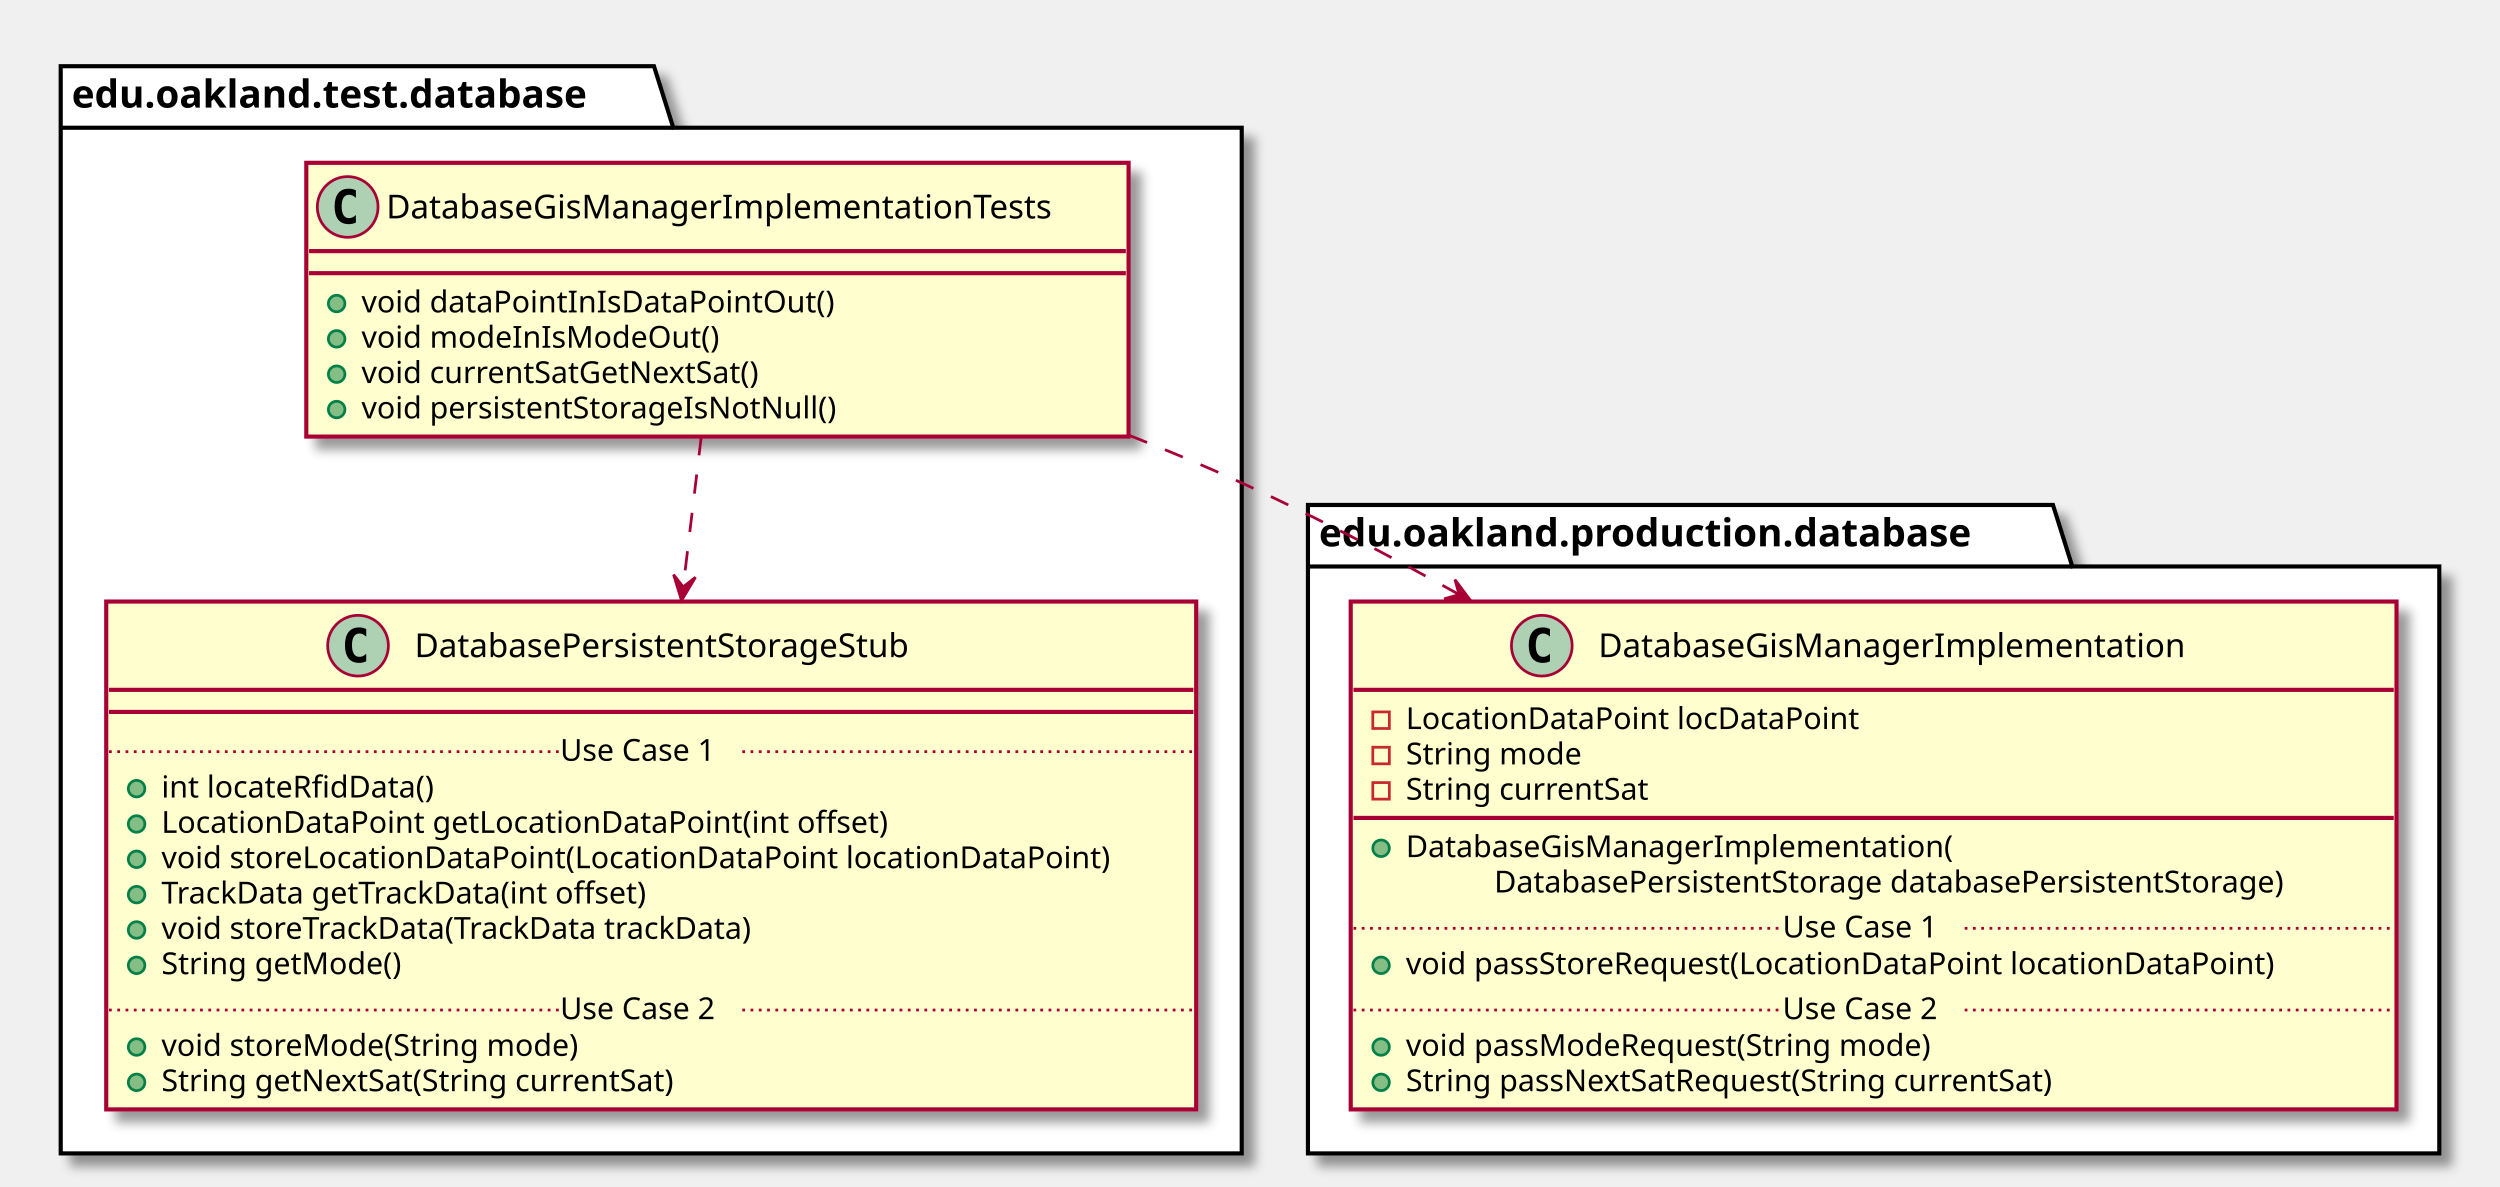
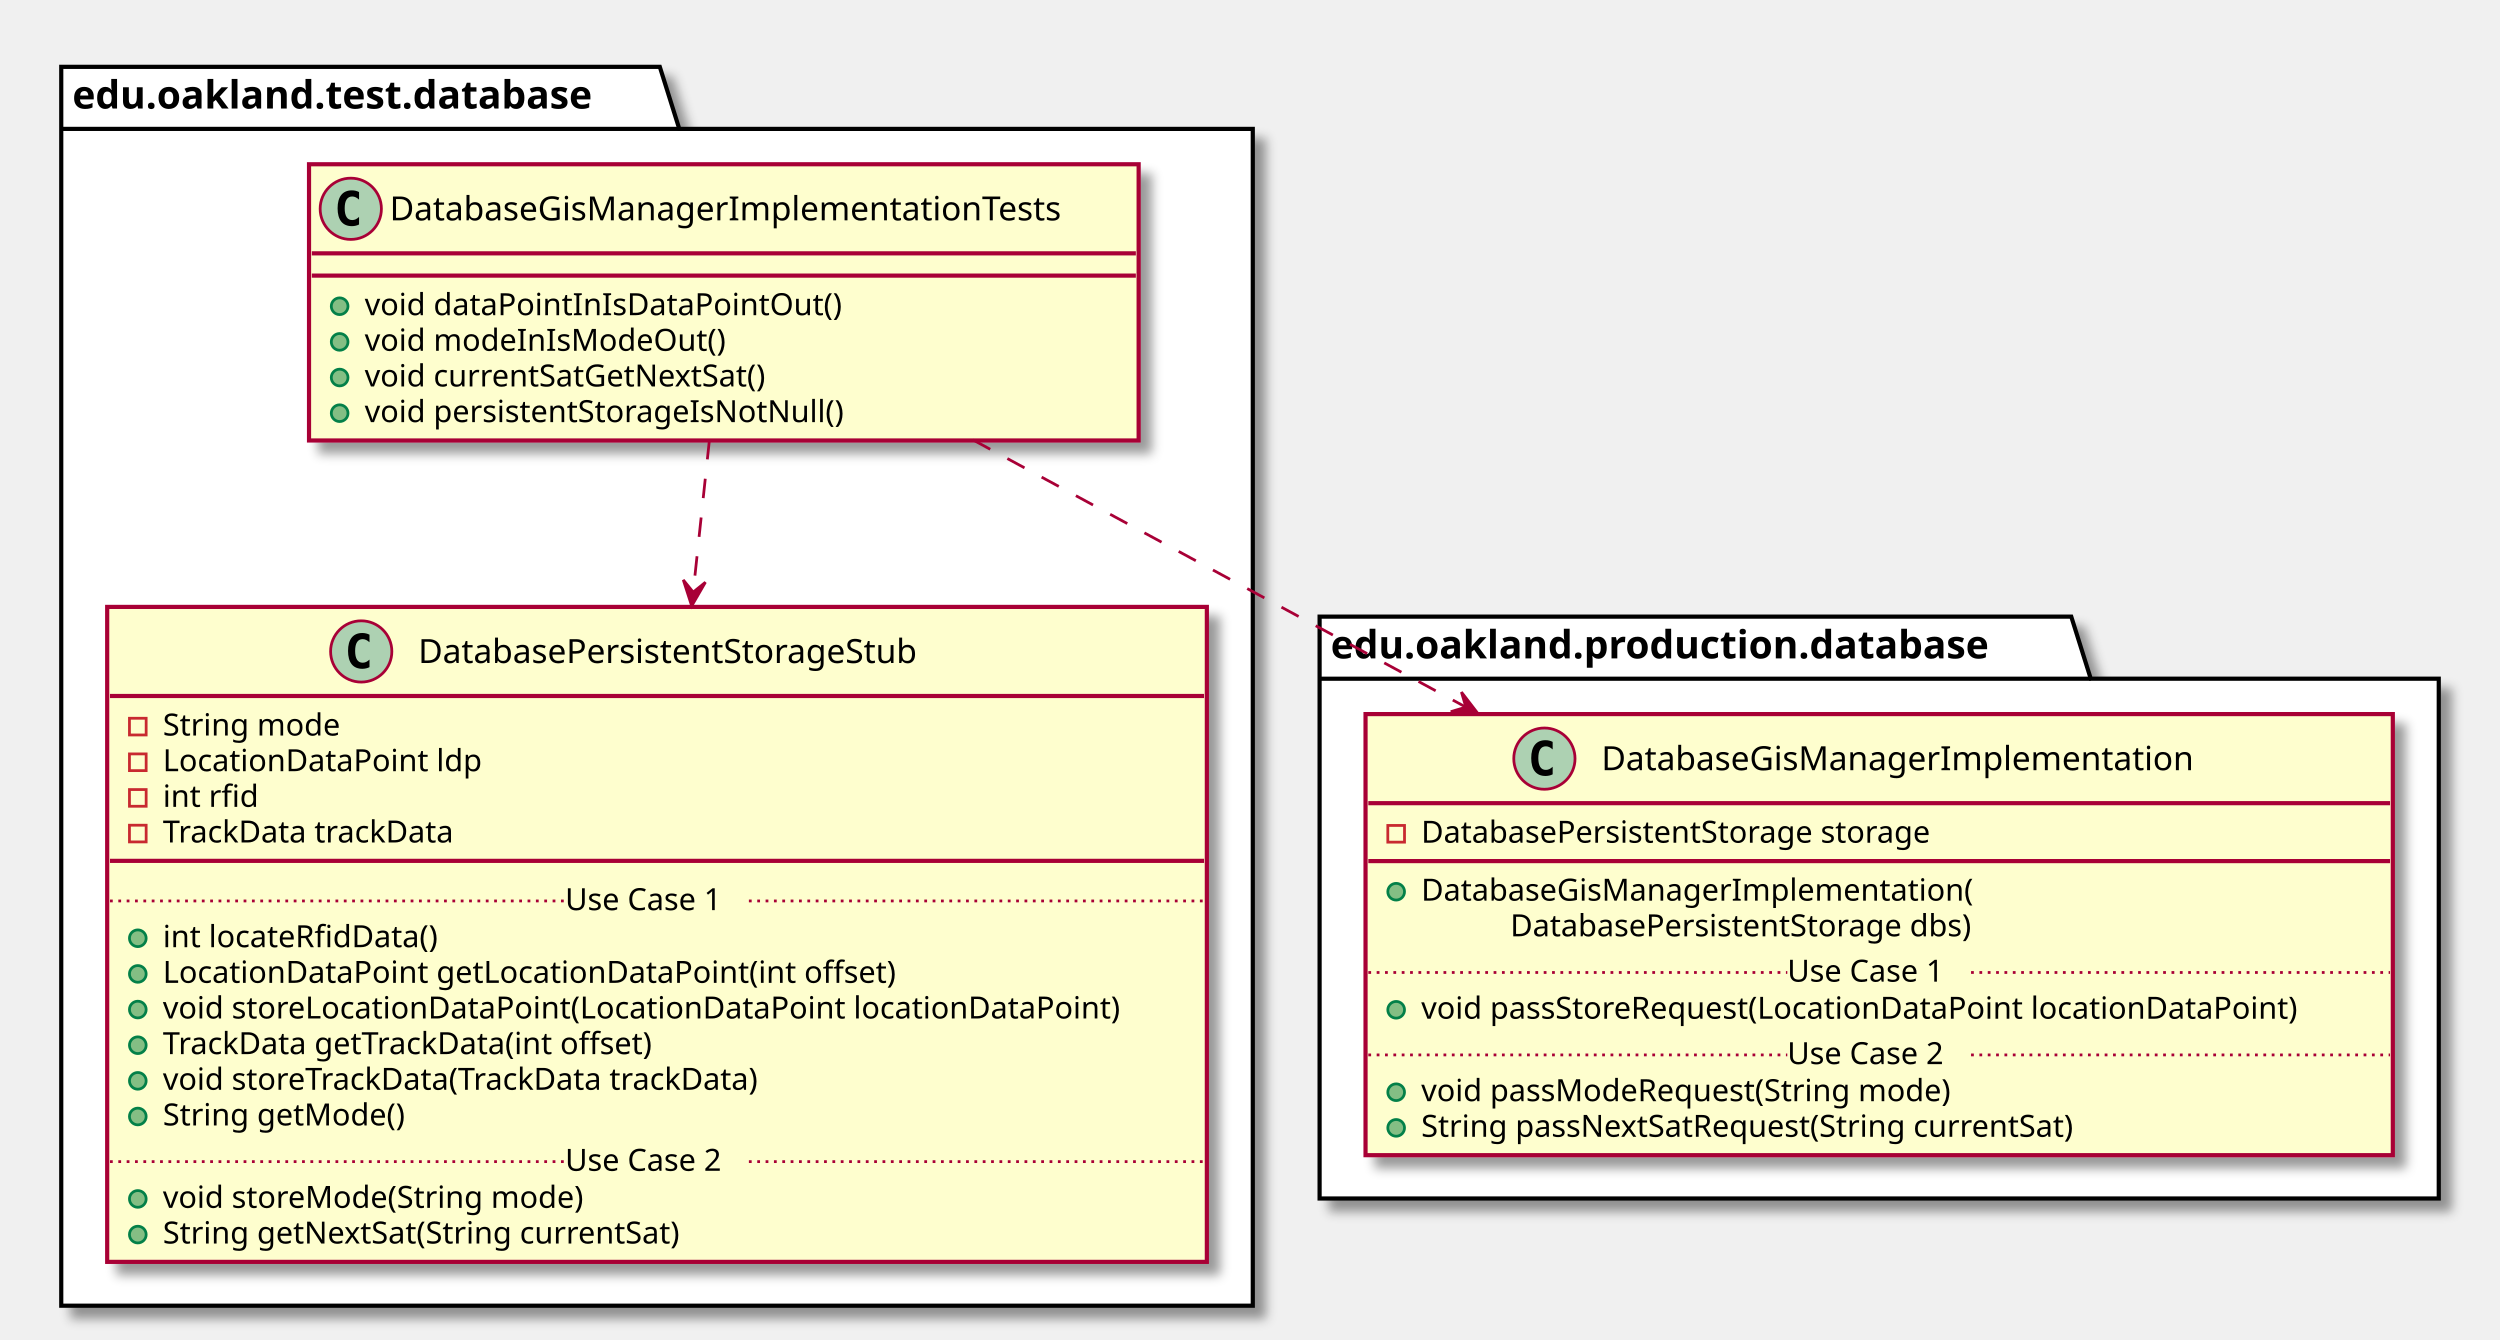
- <svg xmlns="http://www.w3.org/2000/svg" contentScriptType="application/ecmascript" contentStyleType="text/css" height="430px" preserveAspectRatio="none" style="width:906px;height:430px;" version="1.1" viewBox="0 0 906 430" width="906px" zoomAndPan="magnify">
+ <svg xmlns="http://www.w3.org/2000/svg" contentScriptType="application/ecmascript" contentStyleType="text/css" height="481px" preserveAspectRatio="none" style="width:898px;height:481px;" version="1.1" viewBox="0 0 898 481" width="898px" zoomAndPan="magnify">
  <defs>
-     <filter height="300%" id="f1vpccs0bep0hs" width="300%" x="-1" y="-1">
+     <filter height="300%" id="f1hg797w00tgec" width="300%" x="-1" y="-1">
      <feGaussianBlur result="blurOut" stdDeviation="2.0" />
      <feColorMatrix in="blurOut" result="blurOut2" type="matrix" values="0 0 0 0 0 0 0 0 0 0 0 0 0 0 0 0 0 0 .4 0" />
      <feOffset dx="4.0" dy="4.0" in="blurOut2" result="blurOut3" />
      <feBlend in="SourceGraphic" in2="blurOut3" mode="normal" />
    </filter>
  </defs>
  <g>
-     <polygon fill="#FFFFFF" filter="url(#f1vpccs0bep0hs)" points="22,24,237,24,244,46.297,450,46.297,450,418,22,418,22,24" style="stroke: #000000; stroke-width: 1.5;" />
+     <polygon fill="#FFFFFF" filter="url(#f1hg797w00tgec)" points="22,24,237,24,244,46.297,450,46.297,450,469,22,469,22,24" style="stroke: #000000; stroke-width: 1.5;" />
    <line style="stroke: #000000; stroke-width: 1.5;" x1="22" x2="244" y1="46.297" y2="46.297" />
    <text fill="#000000" font-family="sans-serif" font-size="14" font-weight="bold" lengthAdjust="spacingAndGlyphs" textLength="209" x="26" y="38.995">edu.oakland.test.database</text>
-     <polygon fill="#FFFFFF" filter="url(#f1vpccs0bep0hs)" points="474,183,744,183,751,205.297,884,205.297,884,418,474,418,474,183" style="stroke: #000000; stroke-width: 1.5;" />
-     <line style="stroke: #000000; stroke-width: 1.5;" x1="474" x2="751" y1="205.297" y2="205.297" />
-     <text fill="#000000" font-family="sans-serif" font-size="14" font-weight="bold" lengthAdjust="spacingAndGlyphs" textLength="264" x="478" y="197.995">edu.oakland.production.database</text>
-     <rect fill="#FEFECE" filter="url(#f1vpccs0bep0hs)" height="99.219" id="DatabaseGisManagerImplementationTests" style="stroke: #A80036; stroke-width: 1.5;" width="298" x="111" y="59" />
+     <polygon fill="#FFFFFF" filter="url(#f1hg797w00tgec)" points="474,221.5,744,221.5,751,243.797,876,243.797,876,430.5,474,430.5,474,221.5" style="stroke: #000000; stroke-width: 1.5;" />
+     <line style="stroke: #000000; stroke-width: 1.5;" x1="474" x2="751" y1="243.797" y2="243.797" />
+     <text fill="#000000" font-family="sans-serif" font-size="14" font-weight="bold" lengthAdjust="spacingAndGlyphs" textLength="264" x="478" y="236.495">edu.oakland.production.database</text>
+     <rect fill="#FEFECE" filter="url(#f1hg797w00tgec)" height="99.219" id="DatabaseGisManagerImplementationTests" style="stroke: #A80036; stroke-width: 1.5;" width="298" x="111" y="59" />
    <ellipse cx="126" cy="75" fill="#ADD1B2" rx="11" ry="11" style="stroke: #A80036; stroke-width: 1.0;" />
    <path d="M128.969,80.641 Q128.391,80.938 127.75,81.078 Q127.109,81.234 126.406,81.234 Q123.906,81.234 122.578,79.594 Q121.266,77.938 121.266,74.812 Q121.266,71.688 122.578,70.031 Q123.906,68.375 126.406,68.375 Q127.109,68.375 127.75,68.531 Q128.406,68.688 128.969,68.984 L128.969,71.703 Q128.344,71.125 127.75,70.859 Q127.156,70.578 126.531,70.578 Q125.188,70.578 124.5,71.656 Q123.812,72.719 123.812,74.812 Q123.812,76.906 124.5,77.984 Q125.188,79.047 126.531,79.047 Q127.156,79.047 127.75,78.781 Q128.344,78.5 128.969,77.922 L128.969,80.641 Z " />
    <text fill="#000000" font-family="sans-serif" font-size="12" lengthAdjust="spacingAndGlyphs" textLength="266" x="140" y="79.154">DatabaseGisManagerImplementationTests</text>
    <line style="stroke: #A80036; stroke-width: 1.5;" x1="112" x2="408" y1="91" y2="91" />
    <line style="stroke: #A80036; stroke-width: 1.5;" x1="112" x2="408" y1="99" y2="99" />
    <ellipse cx="122" cy="110" fill="#84BE84" rx="3" ry="3" style="stroke: #038048; stroke-width: 1.0;" />
    <text fill="#000000" font-family="sans-serif" font-size="11" lengthAdjust="spacingAndGlyphs" textLength="182" x="131" y="113.21">void dataPointInIsDataPointOut()</text>
    <ellipse cx="122" cy="122.805" fill="#84BE84" rx="3" ry="3" style="stroke: #038048; stroke-width: 1.0;" />
    <text fill="#000000" font-family="sans-serif" font-size="11" lengthAdjust="spacingAndGlyphs" textLength="137" x="131" y="126.015">void modeInIsModeOut()</text>
    <ellipse cx="122" cy="135.609" fill="#84BE84" rx="3" ry="3" style="stroke: #038048; stroke-width: 1.0;" />
    <text fill="#000000" font-family="sans-serif" font-size="11" lengthAdjust="spacingAndGlyphs" textLength="159" x="131" y="138.82">void currentSatGetNextSat()</text>
    <ellipse cx="122" cy="148.414" fill="#84BE84" rx="3" ry="3" style="stroke: #038048; stroke-width: 1.0;" />
    <text fill="#000000" font-family="sans-serif" font-size="11" lengthAdjust="spacingAndGlyphs" textLength="188" x="131" y="151.625">void persistentStorageIsNotNull()</text>
-     <rect fill="#FEFECE" filter="url(#f1vpccs0bep0hs)" height="184.047" id="DatabasePersistentStorageStub" style="stroke: #A80036; stroke-width: 1.5;" width="395" x="38.5" y="218" />
+     <rect fill="#FEFECE" filter="url(#f1hg797w00tgec)" height="235.266" id="DatabasePersistentStorageStub" style="stroke: #A80036; stroke-width: 1.5;" width="395" x="38.5" y="218" />
    <ellipse cx="129.75" cy="234" fill="#ADD1B2" rx="11" ry="11" style="stroke: #A80036; stroke-width: 1.0;" />
    <path d="M132.719,239.641 Q132.141,239.938 131.5,240.078 Q130.859,240.234 130.156,240.234 Q127.656,240.234 126.328,238.594 Q125.016,236.938 125.016,233.812 Q125.016,230.688 126.328,229.031 Q127.656,227.375 130.156,227.375 Q130.859,227.375 131.5,227.531 Q132.156,227.688 132.719,227.984 L132.719,230.703 Q132.094,230.125 131.5,229.859 Q130.906,229.578 130.281,229.578 Q128.938,229.578 128.25,230.656 Q127.562,231.719 127.562,233.812 Q127.562,235.906 128.25,236.984 Q128.938,238.047 130.281,238.047 Q130.906,238.047 131.5,237.781 Q132.094,237.5 132.719,236.922 L132.719,239.641 Z " />
    <text fill="#000000" font-family="sans-serif" font-size="12" lengthAdjust="spacingAndGlyphs" textLength="204" x="150.25" y="238.154">DatabasePersistentStorageStub</text>
    <line style="stroke: #A80036; stroke-width: 1.5;" x1="39.5" x2="432.5" y1="250" y2="250" />
-     <line style="stroke: #A80036; stroke-width: 1.5;" x1="39.5" x2="432.5" y1="258" y2="258" />
-     <ellipse cx="49.5" cy="285.805" fill="#84BE84" rx="3" ry="3" style="stroke: #038048; stroke-width: 1.0;" />
-     <text fill="#000000" font-family="sans-serif" font-size="11" lengthAdjust="spacingAndGlyphs" textLength="107" x="58.5" y="289.015">int locateRfidData()</text>
-     <ellipse cx="49.5" cy="298.609" fill="#84BE84" rx="3" ry="3" style="stroke: #038048; stroke-width: 1.0;" />
-     <text fill="#000000" font-family="sans-serif" font-size="11" lengthAdjust="spacingAndGlyphs" textLength="283" x="58.5" y="301.82">LocationDataPoint getLocationDataPoint(int offset)</text>
-     <ellipse cx="49.5" cy="311.414" fill="#84BE84" rx="3" ry="3" style="stroke: #038048; stroke-width: 1.0;" />
-     <text fill="#000000" font-family="sans-serif" font-size="11" lengthAdjust="spacingAndGlyphs" textLength="369" x="58.5" y="314.625">void storeLocationDataPoint(LocationDataPoint locationDataPoint)</text>
-     <ellipse cx="49.5" cy="324.219" fill="#84BE84" rx="3" ry="3" style="stroke: #038048; stroke-width: 1.0;" />
-     <text fill="#000000" font-family="sans-serif" font-size="11" lengthAdjust="spacingAndGlyphs" textLength="195" x="58.5" y="327.429">TrackData getTrackData(int offset)</text>
+     <rect fill="none" height="6" style="stroke: #C82930; stroke-width: 1.0;" width="6" x="46.5" y="258" />
+     <text fill="#000000" font-family="sans-serif" font-size="11" lengthAdjust="spacingAndGlyphs" textLength="70" x="58.5" y="264.21">String mode</text>
+     <rect fill="none" height="6" style="stroke: #C82930; stroke-width: 1.0;" width="6" x="46.5" y="270.805" />
+     <text fill="#000000" font-family="sans-serif" font-size="11" lengthAdjust="spacingAndGlyphs" textLength="122" x="58.5" y="277.015">LocationDataPoint ldp</text>
+     <rect fill="none" height="6" style="stroke: #C82930; stroke-width: 1.0;" width="6" x="46.5" y="283.609" />
+     <text fill="#000000" font-family="sans-serif" font-size="11" lengthAdjust="spacingAndGlyphs" textLength="37" x="58.5" y="289.82">int rfid</text>
+     <rect fill="none" height="6" style="stroke: #C82930; stroke-width: 1.0;" width="6" x="46.5" y="296.414" />
+     <text fill="#000000" font-family="sans-serif" font-size="11" lengthAdjust="spacingAndGlyphs" textLength="115" x="58.5" y="302.625">TrackData trackData</text>
+     <line style="stroke: #A80036; stroke-width: 1.5;" x1="39.5" x2="432.5" y1="309.219" y2="309.219" />
    <ellipse cx="49.5" cy="337.023" fill="#84BE84" rx="3" ry="3" style="stroke: #038048; stroke-width: 1.0;" />
-     <text fill="#000000" font-family="sans-serif" font-size="11" lengthAdjust="spacingAndGlyphs" textLength="237" x="58.5" y="340.234">void storeTrackData(TrackData trackData)</text>
+     <text fill="#000000" font-family="sans-serif" font-size="11" lengthAdjust="spacingAndGlyphs" textLength="107" x="58.5" y="340.234">int locateRfidData()</text>
    <ellipse cx="49.5" cy="349.828" fill="#84BE84" rx="3" ry="3" style="stroke: #038048; stroke-width: 1.0;" />
-     <text fill="#000000" font-family="sans-serif" font-size="11" lengthAdjust="spacingAndGlyphs" textLength="94" x="58.5" y="353.039">String getMode()</text>
-     <line style="stroke: #A80036; stroke-width: 1.0; stroke-dasharray: 1.0,2.0;" x1="39.5" x2="203" y1="272.402" y2="272.402" />
-     <text fill="#000000" font-family="sans-serif" font-size="11" lengthAdjust="spacingAndGlyphs" textLength="66" x="203" y="275.71">Use Case 1</text>
-     <line style="stroke: #A80036; stroke-width: 1.0; stroke-dasharray: 1.0,2.0;" x1="269" x2="432.5" y1="272.402" y2="272.402" />
-     <ellipse cx="49.5" cy="379.438" fill="#84BE84" rx="3" ry="3" style="stroke: #038048; stroke-width: 1.0;" />
-     <text fill="#000000" font-family="sans-serif" font-size="11" lengthAdjust="spacingAndGlyphs" textLength="165" x="58.5" y="382.648">void storeMode(String mode)</text>
-     <ellipse cx="49.5" cy="392.242" fill="#84BE84" rx="3" ry="3" style="stroke: #038048; stroke-width: 1.0;" />
-     <text fill="#000000" font-family="sans-serif" font-size="11" lengthAdjust="spacingAndGlyphs" textLength="206" x="58.5" y="395.453">String getNextSat(String currentSat)</text>
-     <line style="stroke: #A80036; stroke-width: 1.0; stroke-dasharray: 1.0,2.0;" x1="39.5" x2="203" y1="366.035" y2="366.035" />
-     <text fill="#000000" font-family="sans-serif" font-size="11" lengthAdjust="spacingAndGlyphs" textLength="66" x="203" y="369.343">Use Case 2</text>
-     <line style="stroke: #A80036; stroke-width: 1.0; stroke-dasharray: 1.0,2.0;" x1="269" x2="432.5" y1="366.035" y2="366.035" />
-     <rect fill="#FEFECE" filter="url(#f1vpccs0bep0hs)" height="184.047" id="DatabaseGisManagerImplementation" style="stroke: #A80036; stroke-width: 1.5;" width="379" x="489.5" y="218" />
-     <ellipse cx="558.75" cy="234" fill="#ADD1B2" rx="11" ry="11" style="stroke: #A80036; stroke-width: 1.0;" />
-     <path d="M561.719,239.641 Q561.141,239.938 560.5,240.078 Q559.859,240.234 559.156,240.234 Q556.656,240.234 555.328,238.594 Q554.016,236.938 554.016,233.812 Q554.016,230.688 555.328,229.031 Q556.656,227.375 559.156,227.375 Q559.859,227.375 560.5,227.531 Q561.156,227.688 561.719,227.984 L561.719,230.703 Q561.094,230.125 560.5,229.859 Q559.906,229.578 559.281,229.578 Q557.938,229.578 557.25,230.656 Q556.562,231.719 556.562,233.812 Q556.562,235.906 557.25,236.984 Q557.938,238.047 559.281,238.047 Q559.906,238.047 560.5,237.781 Q561.094,237.5 561.719,236.922 L561.719,239.641 Z " />
-     <text fill="#000000" font-family="sans-serif" font-size="12" lengthAdjust="spacingAndGlyphs" textLength="232" x="579.25" y="238.154">DatabaseGisManagerImplementation</text>
-     <line style="stroke: #A80036; stroke-width: 1.5;" x1="490.5" x2="867.5" y1="250" y2="250" />
-     <rect fill="none" height="6" style="stroke: #C82930; stroke-width: 1.0;" width="6" x="497.5" y="258" />
-     <text fill="#000000" font-family="sans-serif" font-size="11" lengthAdjust="spacingAndGlyphs" textLength="175" x="509.5" y="264.21">LocationDataPoint locDataPoint</text>
-     <rect fill="none" height="6" style="stroke: #C82930; stroke-width: 1.0;" width="6" x="497.5" y="270.805" />
-     <text fill="#000000" font-family="sans-serif" font-size="11" lengthAdjust="spacingAndGlyphs" textLength="70" x="509.5" y="277.015">String mode</text>
-     <rect fill="none" height="6" style="stroke: #C82930; stroke-width: 1.0;" width="6" x="497.5" y="283.609" />
-     <text fill="#000000" font-family="sans-serif" font-size="11" lengthAdjust="spacingAndGlyphs" textLength="98" x="509.5" y="289.82">String currentSat</text>
-     <line style="stroke: #A80036; stroke-width: 1.5;" x1="490.5" x2="867.5" y1="296.414" y2="296.414" />
-     <ellipse cx="500.5" cy="307.414" fill="#84BE84" rx="3" ry="3" style="stroke: #038048; stroke-width: 1.0;" />
-     <text fill="#000000" font-family="sans-serif" font-size="11" lengthAdjust="spacingAndGlyphs" textLength="214" x="509.5" y="310.625">DatabaseGisManagerImplementation(</text>
-     <text fill="#000000" font-family="sans-serif" font-size="11" lengthAdjust="spacingAndGlyphs" textLength="321" x="541.5" y="323.429">DatabasePersistentStorage databasePersistentStorage)</text>
-     <ellipse cx="500.5" cy="349.828" fill="#84BE84" rx="3" ry="3" style="stroke: #038048; stroke-width: 1.0;" />
-     <text fill="#000000" font-family="sans-serif" font-size="11" lengthAdjust="spacingAndGlyphs" textLength="343" x="509.5" y="353.039">void passStoreRequest(LocationDataPoint locationDataPoint)</text>
-     <line style="stroke: #A80036; stroke-width: 1.0; stroke-dasharray: 1.0,2.0;" x1="490.5" x2="646" y1="336.426" y2="336.426" />
-     <text fill="#000000" font-family="sans-serif" font-size="11" lengthAdjust="spacingAndGlyphs" textLength="66" x="646" y="339.734">Use Case 1</text>
-     <line style="stroke: #A80036; stroke-width: 1.0; stroke-dasharray: 1.0,2.0;" x1="712" x2="867.5" y1="336.426" y2="336.426" />
-     <ellipse cx="500.5" cy="379.438" fill="#84BE84" rx="3" ry="3" style="stroke: #038048; stroke-width: 1.0;" />
-     <text fill="#000000" font-family="sans-serif" font-size="11" lengthAdjust="spacingAndGlyphs" textLength="209" x="509.5" y="382.648">void passModeRequest(String mode)</text>
-     <ellipse cx="500.5" cy="392.242" fill="#84BE84" rx="3" ry="3" style="stroke: #038048; stroke-width: 1.0;" />
-     <text fill="#000000" font-family="sans-serif" font-size="11" lengthAdjust="spacingAndGlyphs" textLength="262" x="509.5" y="395.453">String passNextSatRequest(String currentSat)</text>
-     <line style="stroke: #A80036; stroke-width: 1.0; stroke-dasharray: 1.0,2.0;" x1="490.5" x2="646" y1="366.035" y2="366.035" />
-     <text fill="#000000" font-family="sans-serif" font-size="11" lengthAdjust="spacingAndGlyphs" textLength="66" x="646" y="369.343">Use Case 2</text>
-     <line style="stroke: #A80036; stroke-width: 1.0; stroke-dasharray: 1.0,2.0;" x1="712" x2="867.5" y1="366.035" y2="366.035" />
-     <path d="M254.16,158.05 C252.18,174.49 249.9,193.49 247.63,212.34 " fill="none" id="DatabaseGisManagerImplementationTests-&gt;DatabasePersistentStorageStub" style="stroke: #A80036; stroke-width: 1.0; stroke-dasharray: 7.0,7.0;" />
-     <polygon fill="#A80036" points="246.99,217.65,252.042,209.196,247.591,212.686,244.1,208.235,246.99,217.65" style="stroke: #A80036; stroke-width: 1.0;" />
-     <path d="M409.18,157.76 C423.13,163.22 436.92,168.99 450,175 C476.02,186.95 502.9,201 528.69,215.42 " fill="none" id="DatabaseGisManagerImplementationTests-&gt;DatabaseGisManagerImplementation" style="stroke: #A80036; stroke-width: 1.0; stroke-dasharray: 7.0,7.0;" />
-     <polygon fill="#A80036" points="533.16,217.93,527.266,210.04,528.799,215.485,523.354,217.018,533.16,217.93" style="stroke: #A80036; stroke-width: 1.0;" />
+     <text fill="#000000" font-family="sans-serif" font-size="11" lengthAdjust="spacingAndGlyphs" textLength="283" x="58.5" y="353.039">LocationDataPoint getLocationDataPoint(int offset)</text>
+     <ellipse cx="49.5" cy="362.633" fill="#84BE84" rx="3" ry="3" style="stroke: #038048; stroke-width: 1.0;" />
+     <text fill="#000000" font-family="sans-serif" font-size="11" lengthAdjust="spacingAndGlyphs" textLength="369" x="58.5" y="365.843">void storeLocationDataPoint(LocationDataPoint locationDataPoint)</text>
+     <ellipse cx="49.5" cy="375.438" fill="#84BE84" rx="3" ry="3" style="stroke: #038048; stroke-width: 1.0;" />
+     <text fill="#000000" font-family="sans-serif" font-size="11" lengthAdjust="spacingAndGlyphs" textLength="195" x="58.5" y="378.648">TrackData getTrackData(int offset)</text>
+     <ellipse cx="49.5" cy="388.242" fill="#84BE84" rx="3" ry="3" style="stroke: #038048; stroke-width: 1.0;" />
+     <text fill="#000000" font-family="sans-serif" font-size="11" lengthAdjust="spacingAndGlyphs" textLength="237" x="58.5" y="391.453">void storeTrackData(TrackData trackData)</text>
+     <ellipse cx="49.5" cy="401.047" fill="#84BE84" rx="3" ry="3" style="stroke: #038048; stroke-width: 1.0;" />
+     <text fill="#000000" font-family="sans-serif" font-size="11" lengthAdjust="spacingAndGlyphs" textLength="94" x="58.5" y="404.257">String getMode()</text>
+     <line style="stroke: #A80036; stroke-width: 1.0; stroke-dasharray: 1.0,2.0;" x1="39.5" x2="203" y1="323.621" y2="323.621" />
+     <text fill="#000000" font-family="sans-serif" font-size="11" lengthAdjust="spacingAndGlyphs" textLength="66" x="203" y="326.929">Use Case 1</text>
+     <line style="stroke: #A80036; stroke-width: 1.0; stroke-dasharray: 1.0,2.0;" x1="269" x2="432.5" y1="323.621" y2="323.621" />
+     <ellipse cx="49.5" cy="430.656" fill="#84BE84" rx="3" ry="3" style="stroke: #038048; stroke-width: 1.0;" />
+     <text fill="#000000" font-family="sans-serif" font-size="11" lengthAdjust="spacingAndGlyphs" textLength="165" x="58.5" y="433.867">void storeMode(String mode)</text>
+     <ellipse cx="49.5" cy="443.461" fill="#84BE84" rx="3" ry="3" style="stroke: #038048; stroke-width: 1.0;" />
+     <text fill="#000000" font-family="sans-serif" font-size="11" lengthAdjust="spacingAndGlyphs" textLength="206" x="58.5" y="446.671">String getNextSat(String currentSat)</text>
+     <line style="stroke: #A80036; stroke-width: 1.0; stroke-dasharray: 1.0,2.0;" x1="39.5" x2="203" y1="417.254" y2="417.254" />
+     <text fill="#000000" font-family="sans-serif" font-size="11" lengthAdjust="spacingAndGlyphs" textLength="66" x="203" y="420.562">Use Case 2</text>
+     <line style="stroke: #A80036; stroke-width: 1.0; stroke-dasharray: 1.0,2.0;" x1="269" x2="432.5" y1="417.254" y2="417.254" />
+     <rect fill="#FEFECE" filter="url(#f1hg797w00tgec)" height="158.438" id="DatabaseGisManagerImplementation" style="stroke: #A80036; stroke-width: 1.5;" width="369" x="490.5" y="256.5" />
+     <ellipse cx="554.75" cy="272.5" fill="#ADD1B2" rx="11" ry="11" style="stroke: #A80036; stroke-width: 1.0;" />
+     <path d="M557.719,278.141 Q557.141,278.438 556.5,278.578 Q555.859,278.734 555.156,278.734 Q552.656,278.734 551.328,277.094 Q550.016,275.438 550.016,272.312 Q550.016,269.188 551.328,267.531 Q552.656,265.875 555.156,265.875 Q555.859,265.875 556.5,266.031 Q557.156,266.188 557.719,266.484 L557.719,269.203 Q557.094,268.625 556.5,268.359 Q555.906,268.078 555.281,268.078 Q553.938,268.078 553.25,269.156 Q552.562,270.219 552.562,272.312 Q552.562,274.406 553.25,275.484 Q553.938,276.547 555.281,276.547 Q555.906,276.547 556.5,276.281 Q557.094,276 557.719,275.422 L557.719,278.141 Z " />
+     <text fill="#000000" font-family="sans-serif" font-size="12" lengthAdjust="spacingAndGlyphs" textLength="232" x="575.25" y="276.654">DatabaseGisManagerImplementation</text>
+     <line style="stroke: #A80036; stroke-width: 1.5;" x1="491.5" x2="858.5" y1="288.5" y2="288.5" />
+     <rect fill="none" height="6" style="stroke: #C82930; stroke-width: 1.0;" width="6" x="498.5" y="296.5" />
+     <text fill="#000000" font-family="sans-serif" font-size="11" lengthAdjust="spacingAndGlyphs" textLength="205" x="510.5" y="302.71">DatabasePersistentStorage storage</text>
+     <line style="stroke: #A80036; stroke-width: 1.5;" x1="491.5" x2="858.5" y1="309.305" y2="309.305" />
+     <ellipse cx="501.5" cy="320.305" fill="#84BE84" rx="3" ry="3" style="stroke: #038048; stroke-width: 1.0;" />
+     <text fill="#000000" font-family="sans-serif" font-size="11" lengthAdjust="spacingAndGlyphs" textLength="214" x="510.5" y="323.515">DatabaseGisManagerImplementation(</text>
+     <text fill="#000000" font-family="sans-serif" font-size="11" lengthAdjust="spacingAndGlyphs" textLength="186" x="542.5" y="336.32">DatabasePersistentStorage dbs)</text>
+     <ellipse cx="501.5" cy="362.719" fill="#84BE84" rx="3" ry="3" style="stroke: #038048; stroke-width: 1.0;" />
+     <text fill="#000000" font-family="sans-serif" font-size="11" lengthAdjust="spacingAndGlyphs" textLength="343" x="510.5" y="365.929">void passStoreRequest(LocationDataPoint locationDataPoint)</text>
+     <line style="stroke: #A80036; stroke-width: 1.0; stroke-dasharray: 1.0,2.0;" x1="491.5" x2="642" y1="349.316" y2="349.316" />
+     <text fill="#000000" font-family="sans-serif" font-size="11" lengthAdjust="spacingAndGlyphs" textLength="66" x="642" y="352.625">Use Case 1</text>
+     <line style="stroke: #A80036; stroke-width: 1.0; stroke-dasharray: 1.0,2.0;" x1="708" x2="858.5" y1="349.316" y2="349.316" />
+     <ellipse cx="501.5" cy="392.328" fill="#84BE84" rx="3" ry="3" style="stroke: #038048; stroke-width: 1.0;" />
+     <text fill="#000000" font-family="sans-serif" font-size="11" lengthAdjust="spacingAndGlyphs" textLength="209" x="510.5" y="395.539">void passModeRequest(String mode)</text>
+     <ellipse cx="501.5" cy="405.133" fill="#84BE84" rx="3" ry="3" style="stroke: #038048; stroke-width: 1.0;" />
+     <text fill="#000000" font-family="sans-serif" font-size="11" lengthAdjust="spacingAndGlyphs" textLength="262" x="510.5" y="408.343">String passNextSatRequest(String currentSat)</text>
+     <line style="stroke: #A80036; stroke-width: 1.0; stroke-dasharray: 1.0,2.0;" x1="491.5" x2="642" y1="378.926" y2="378.926" />
+     <text fill="#000000" font-family="sans-serif" font-size="11" lengthAdjust="spacingAndGlyphs" textLength="66" x="642" y="382.234">Use Case 2</text>
+     <line style="stroke: #A80036; stroke-width: 1.0; stroke-dasharray: 1.0,2.0;" x1="708" x2="858.5" y1="378.926" y2="378.926" />
+     <path d="M254.82,158.04 C253.1,174.22 251.09,193.04 249.04,212.24 " fill="none" id="DatabaseGisManagerImplementationTests-&gt;DatabasePersistentStorageStub" style="stroke: #A80036; stroke-width: 1.0; stroke-dasharray: 7.0,7.0;" />
+     <polygon fill="#A80036" points="248.46,217.67,253.389,209.143,248.989,212.698,245.434,208.298,248.46,217.67" style="stroke: #A80036; stroke-width: 1.0;" />
+     <path d="M349.54,158.04 C401.09,186 467.2,221.83 526.34,253.9 " fill="none" id="DatabaseGisManagerImplementationTests-&gt;DatabaseGisManagerImplementation" style="stroke: #A80036; stroke-width: 1.0; stroke-dasharray: 7.0,7.0;" />
+     <polygon fill="#A80036" points="530.95,256.4,524.945,248.594,526.554,254.017,521.132,255.626,530.95,256.4" style="stroke: #A80036; stroke-width: 1.0;" />
  </g>
</svg>
